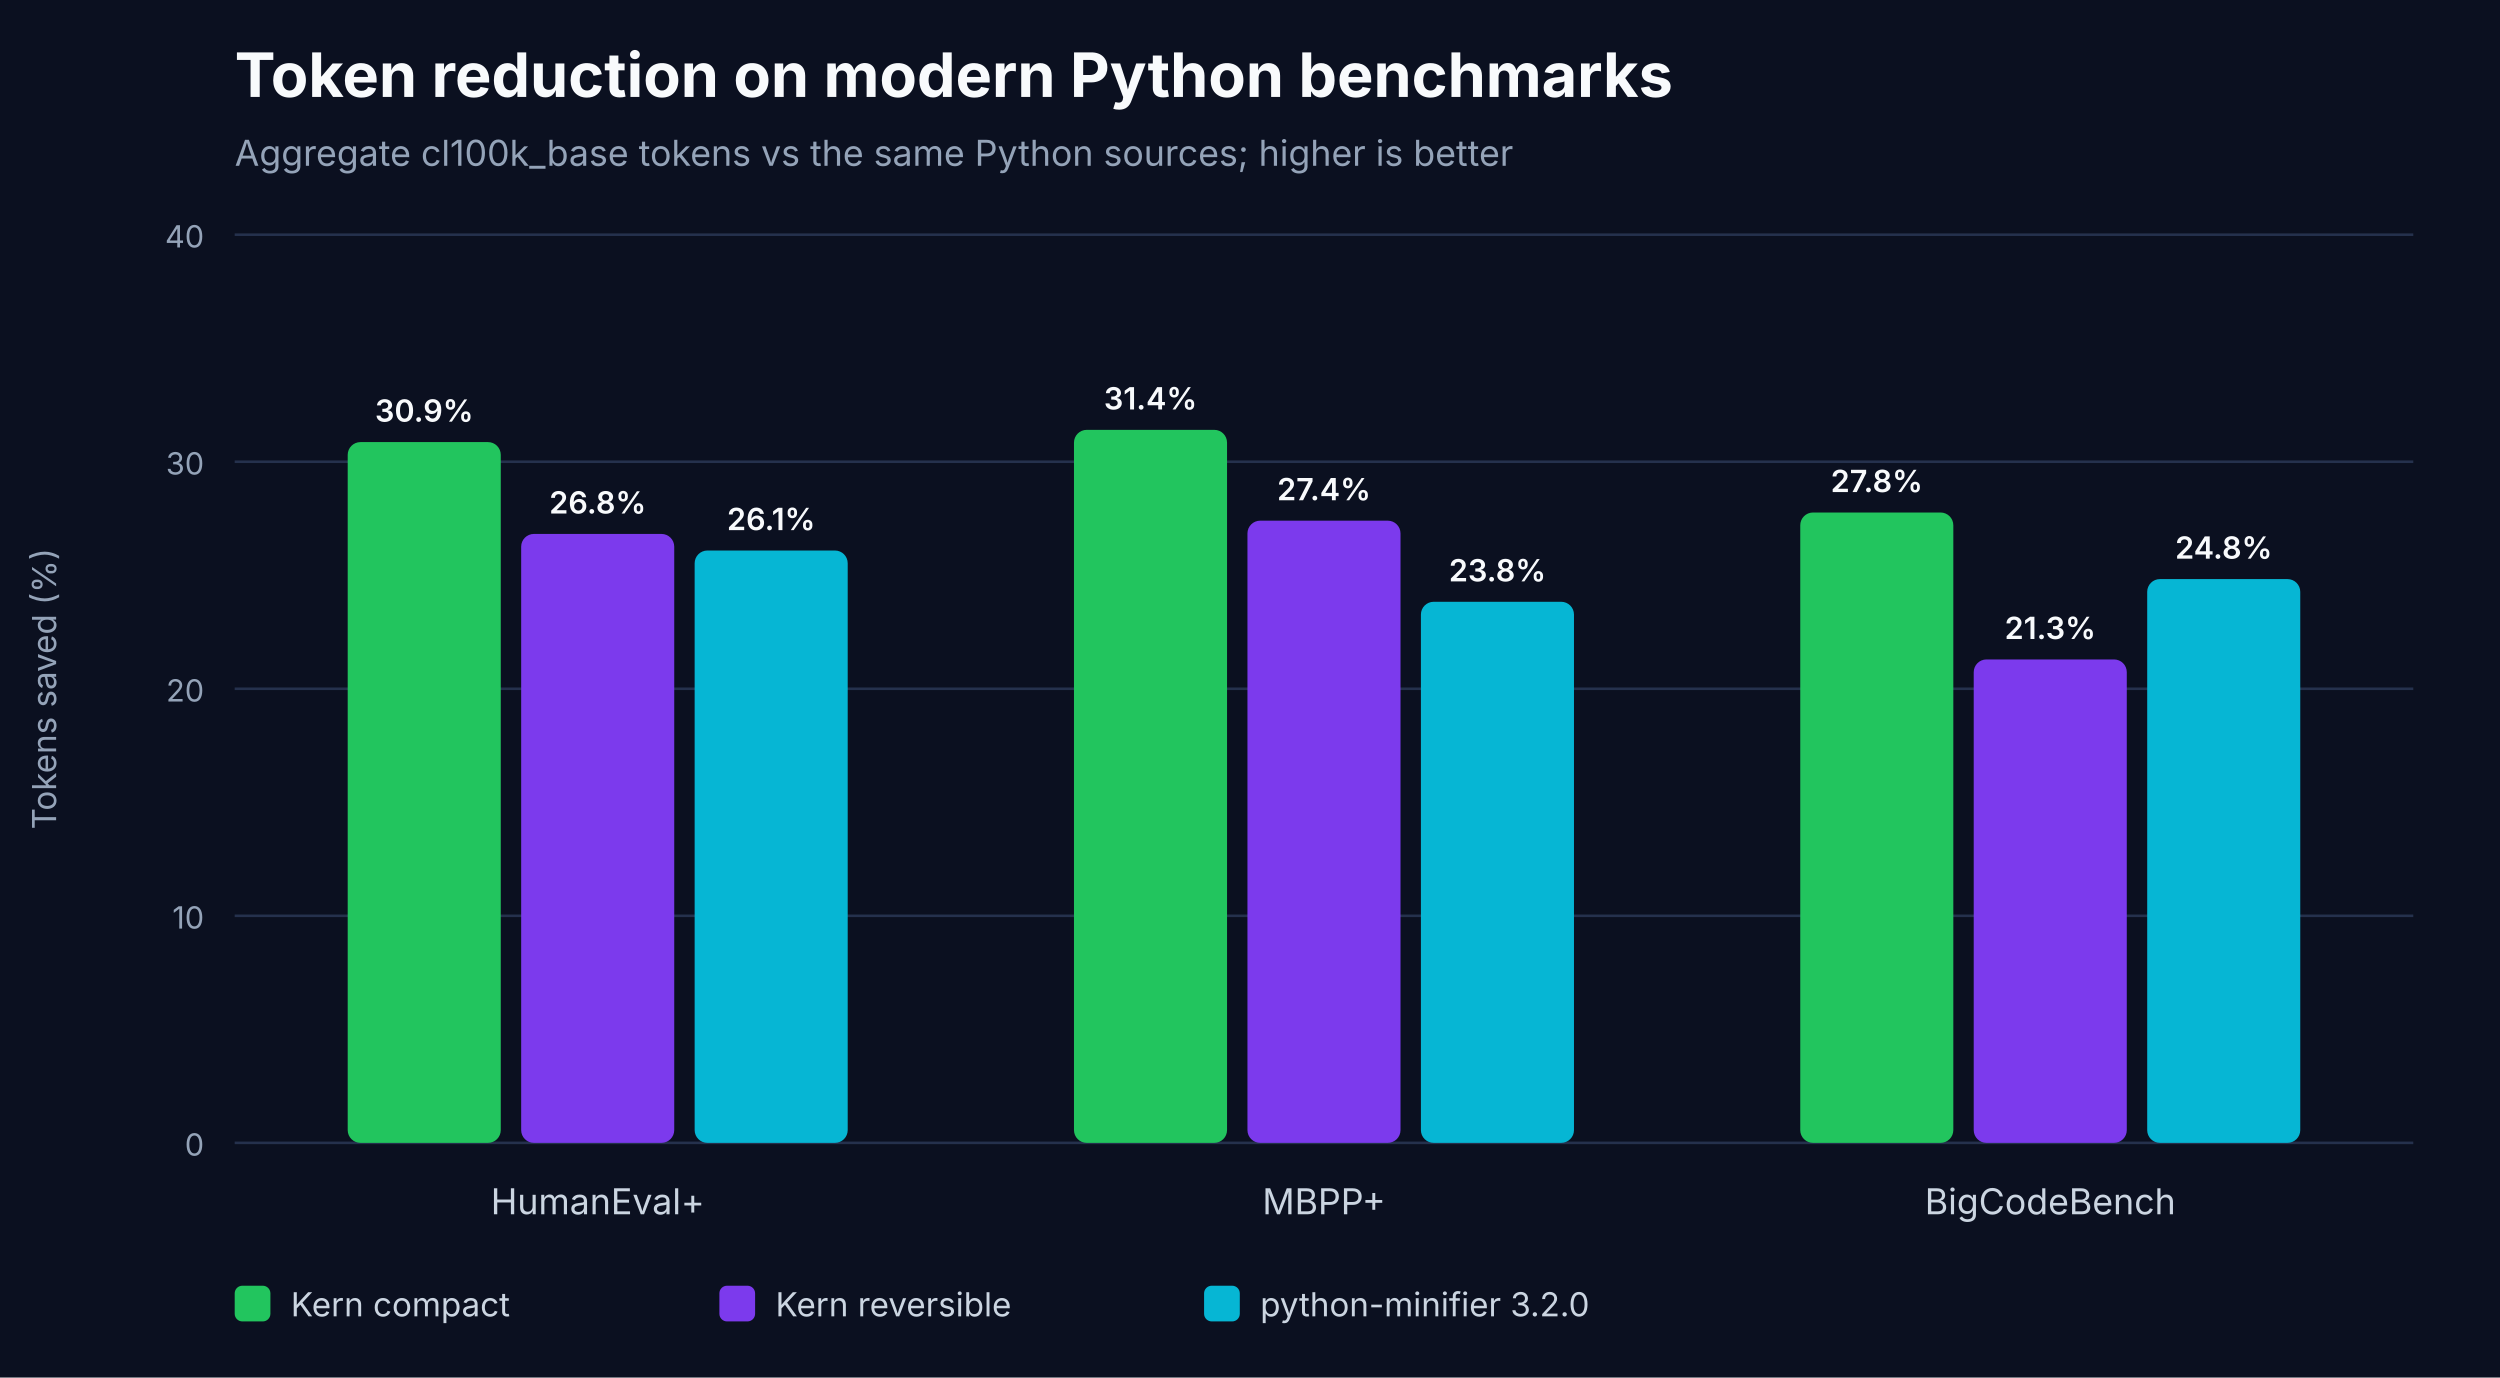
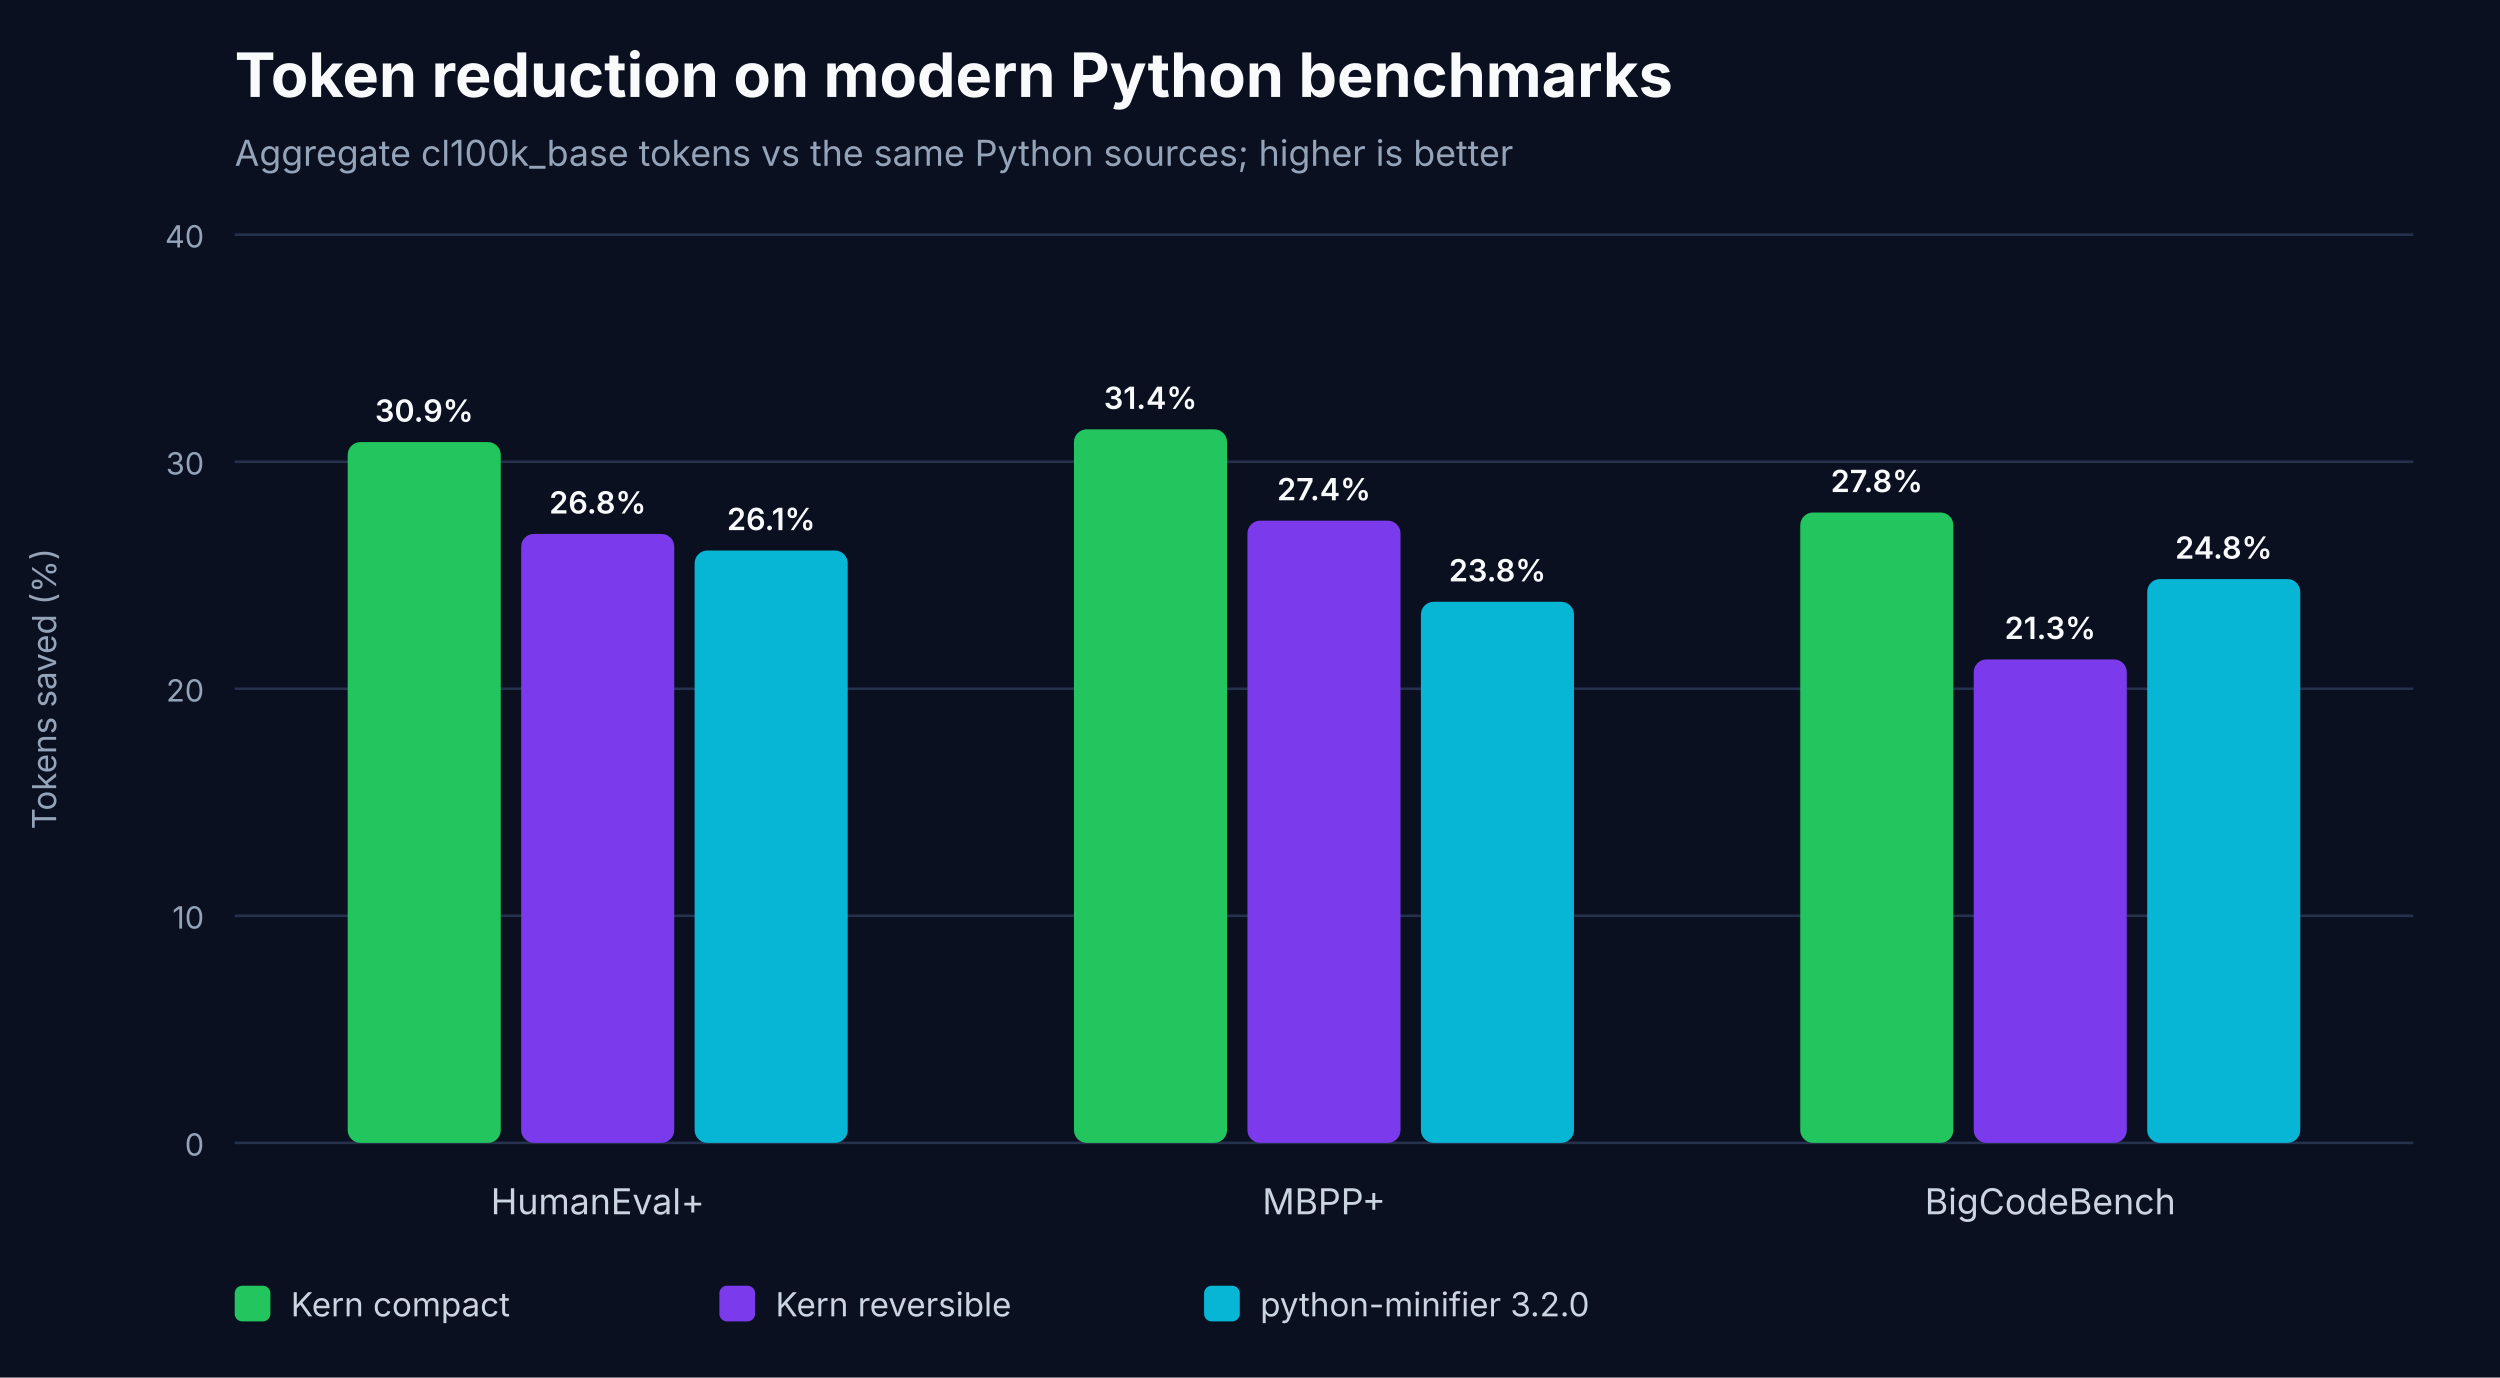
<svg xmlns="http://www.w3.org/2000/svg" width="980" height="540" viewBox="0 0 980 540" role="img" aria-labelledby="title desc">
  <rect width="100%" height="100%" fill="#0b1020" />
  <text x="92" y="38" fill="#f8fafc" font-family="Inter,system-ui,sans-serif" font-size="24" font-weight="700">Token reduction on modern Python benchmarks</text>
  <text x="92" y="65" fill="#94a3b8" font-family="Inter,system-ui,sans-serif" font-size="14">Aggregate cl100k_base tokens vs the same Python sources; higher is better</text>
  <line x1="92" y1="448.0" x2="946" y2="448.0" stroke="#25314d" stroke-width="1" />
  <text x="80" y="453.0" fill="#94a3b8" text-anchor="end" font-family="Inter,system-ui,sans-serif" font-size="12">0</text>
  <line x1="92" y1="359.0" x2="946" y2="359.0" stroke="#25314d" stroke-width="1" />
  <text x="80" y="364.0" fill="#94a3b8" text-anchor="end" font-family="Inter,system-ui,sans-serif" font-size="12">10</text>
  <line x1="92" y1="270.0" x2="946" y2="270.0" stroke="#25314d" stroke-width="1" />
  <text x="80" y="275.0" fill="#94a3b8" text-anchor="end" font-family="Inter,system-ui,sans-serif" font-size="12">20</text>
  <line x1="92" y1="181.0" x2="946" y2="181.0" stroke="#25314d" stroke-width="1" />
  <text x="80" y="186.0" fill="#94a3b8" text-anchor="end" font-family="Inter,system-ui,sans-serif" font-size="12">30</text>
  <line x1="92" y1="92.0" x2="946" y2="92.0" stroke="#25314d" stroke-width="1" />
  <text x="80" y="97.0" fill="#94a3b8" text-anchor="end" font-family="Inter,system-ui,sans-serif" font-size="12">40</text>
  <text x="22" y="270.0" fill="#94a3b8" text-anchor="middle" transform="rotate(-90 22 270.0)" font-family="Inter,system-ui,sans-serif" font-size="13">Tokens saved (%)</text>
  <text x="234.3" y="476" fill="#cbd5e1" text-anchor="middle" font-family="Inter,system-ui,sans-serif" font-size="14">HumanEval+</text>
  <rect x="136.3" y="173.3" width="60.0" height="274.7" rx="5" fill="#22c55e" />
  <text x="166.3" y="165.3" fill="#f8fafc" text-anchor="middle" font-family="Inter,system-ui,sans-serif" font-size="12" font-weight="600">30.9%</text>
  <rect x="204.3" y="209.3" width="60.0" height="238.7" rx="5" fill="#7c3aed" />
  <text x="234.3" y="201.3" fill="#f8fafc" text-anchor="middle" font-family="Inter,system-ui,sans-serif" font-size="12" font-weight="600">26.8%</text>
  <rect x="272.3" y="215.8" width="60.0" height="232.2" rx="5" fill="#06b6d4" />
  <text x="302.3" y="207.8" fill="#f8fafc" text-anchor="middle" font-family="Inter,system-ui,sans-serif" font-size="12" font-weight="600">26.1%</text>
  <text x="519.0" y="476" fill="#cbd5e1" text-anchor="middle" font-family="Inter,system-ui,sans-serif" font-size="14">MBPP+</text>
-   <rect x="421.0" y="168.5" width="60.0" height="279.5" rx="5" fill="#22c55e" />
-   <text x="451.0" y="160.5" fill="#f8fafc" text-anchor="middle" font-family="Inter,system-ui,sans-serif" font-size="12" font-weight="600">31.4%</text>
+   <rect x="421.0" y="168.3" width="60.0" height="279.7" rx="5" fill="#22c55e" />
+   <text x="451.0" y="160.3" fill="#f8fafc" text-anchor="middle" font-family="Inter,system-ui,sans-serif" font-size="12" font-weight="600">31.4%</text>
  <rect x="489.0" y="204.1" width="60.0" height="243.9" rx="5" fill="#7c3aed" />
  <text x="519.0" y="196.1" fill="#f8fafc" text-anchor="middle" font-family="Inter,system-ui,sans-serif" font-size="12" font-weight="600">27.4%</text>
  <rect x="557.0" y="235.9" width="60.0" height="212.1" rx="5" fill="#06b6d4" />
  <text x="587.0" y="227.9" fill="#f8fafc" text-anchor="middle" font-family="Inter,system-ui,sans-serif" font-size="12" font-weight="600">23.8%</text>
  <text x="803.7" y="476" fill="#cbd5e1" text-anchor="middle" font-family="Inter,system-ui,sans-serif" font-size="14">BigCodeBench</text>
  <rect x="705.7" y="200.9" width="60.0" height="247.1" rx="5" fill="#22c55e" />
  <text x="735.7" y="192.9" fill="#f8fafc" text-anchor="middle" font-family="Inter,system-ui,sans-serif" font-size="12" font-weight="600">27.8%</text>
  <rect x="773.7" y="258.5" width="60.0" height="189.5" rx="5" fill="#7c3aed" />
  <text x="803.7" y="250.5" fill="#f8fafc" text-anchor="middle" font-family="Inter,system-ui,sans-serif" font-size="12" font-weight="600">21.3%</text>
  <rect x="841.7" y="227.0" width="60.0" height="221.0" rx="5" fill="#06b6d4" />
  <text x="871.7" y="219.0" fill="#f8fafc" text-anchor="middle" font-family="Inter,system-ui,sans-serif" font-size="12" font-weight="600">24.8%</text>
  <rect x="92" y="504" width="14" height="14" rx="3" fill="#22c55e" />
  <text x="114" y="516" fill="#cbd5e1" font-family="Inter,system-ui,sans-serif" font-size="13">Kern compact</text>
  <rect x="282" y="504" width="14" height="14" rx="3" fill="#7c3aed" />
  <text x="304" y="516" fill="#cbd5e1" font-family="Inter,system-ui,sans-serif" font-size="13">Kern reversible</text>
  <rect x="472" y="504" width="14" height="14" rx="3" fill="#06b6d4" />
  <text x="494" y="516" fill="#cbd5e1" font-family="Inter,system-ui,sans-serif" font-size="13">python-minifier 3.2.0</text>
</svg>
